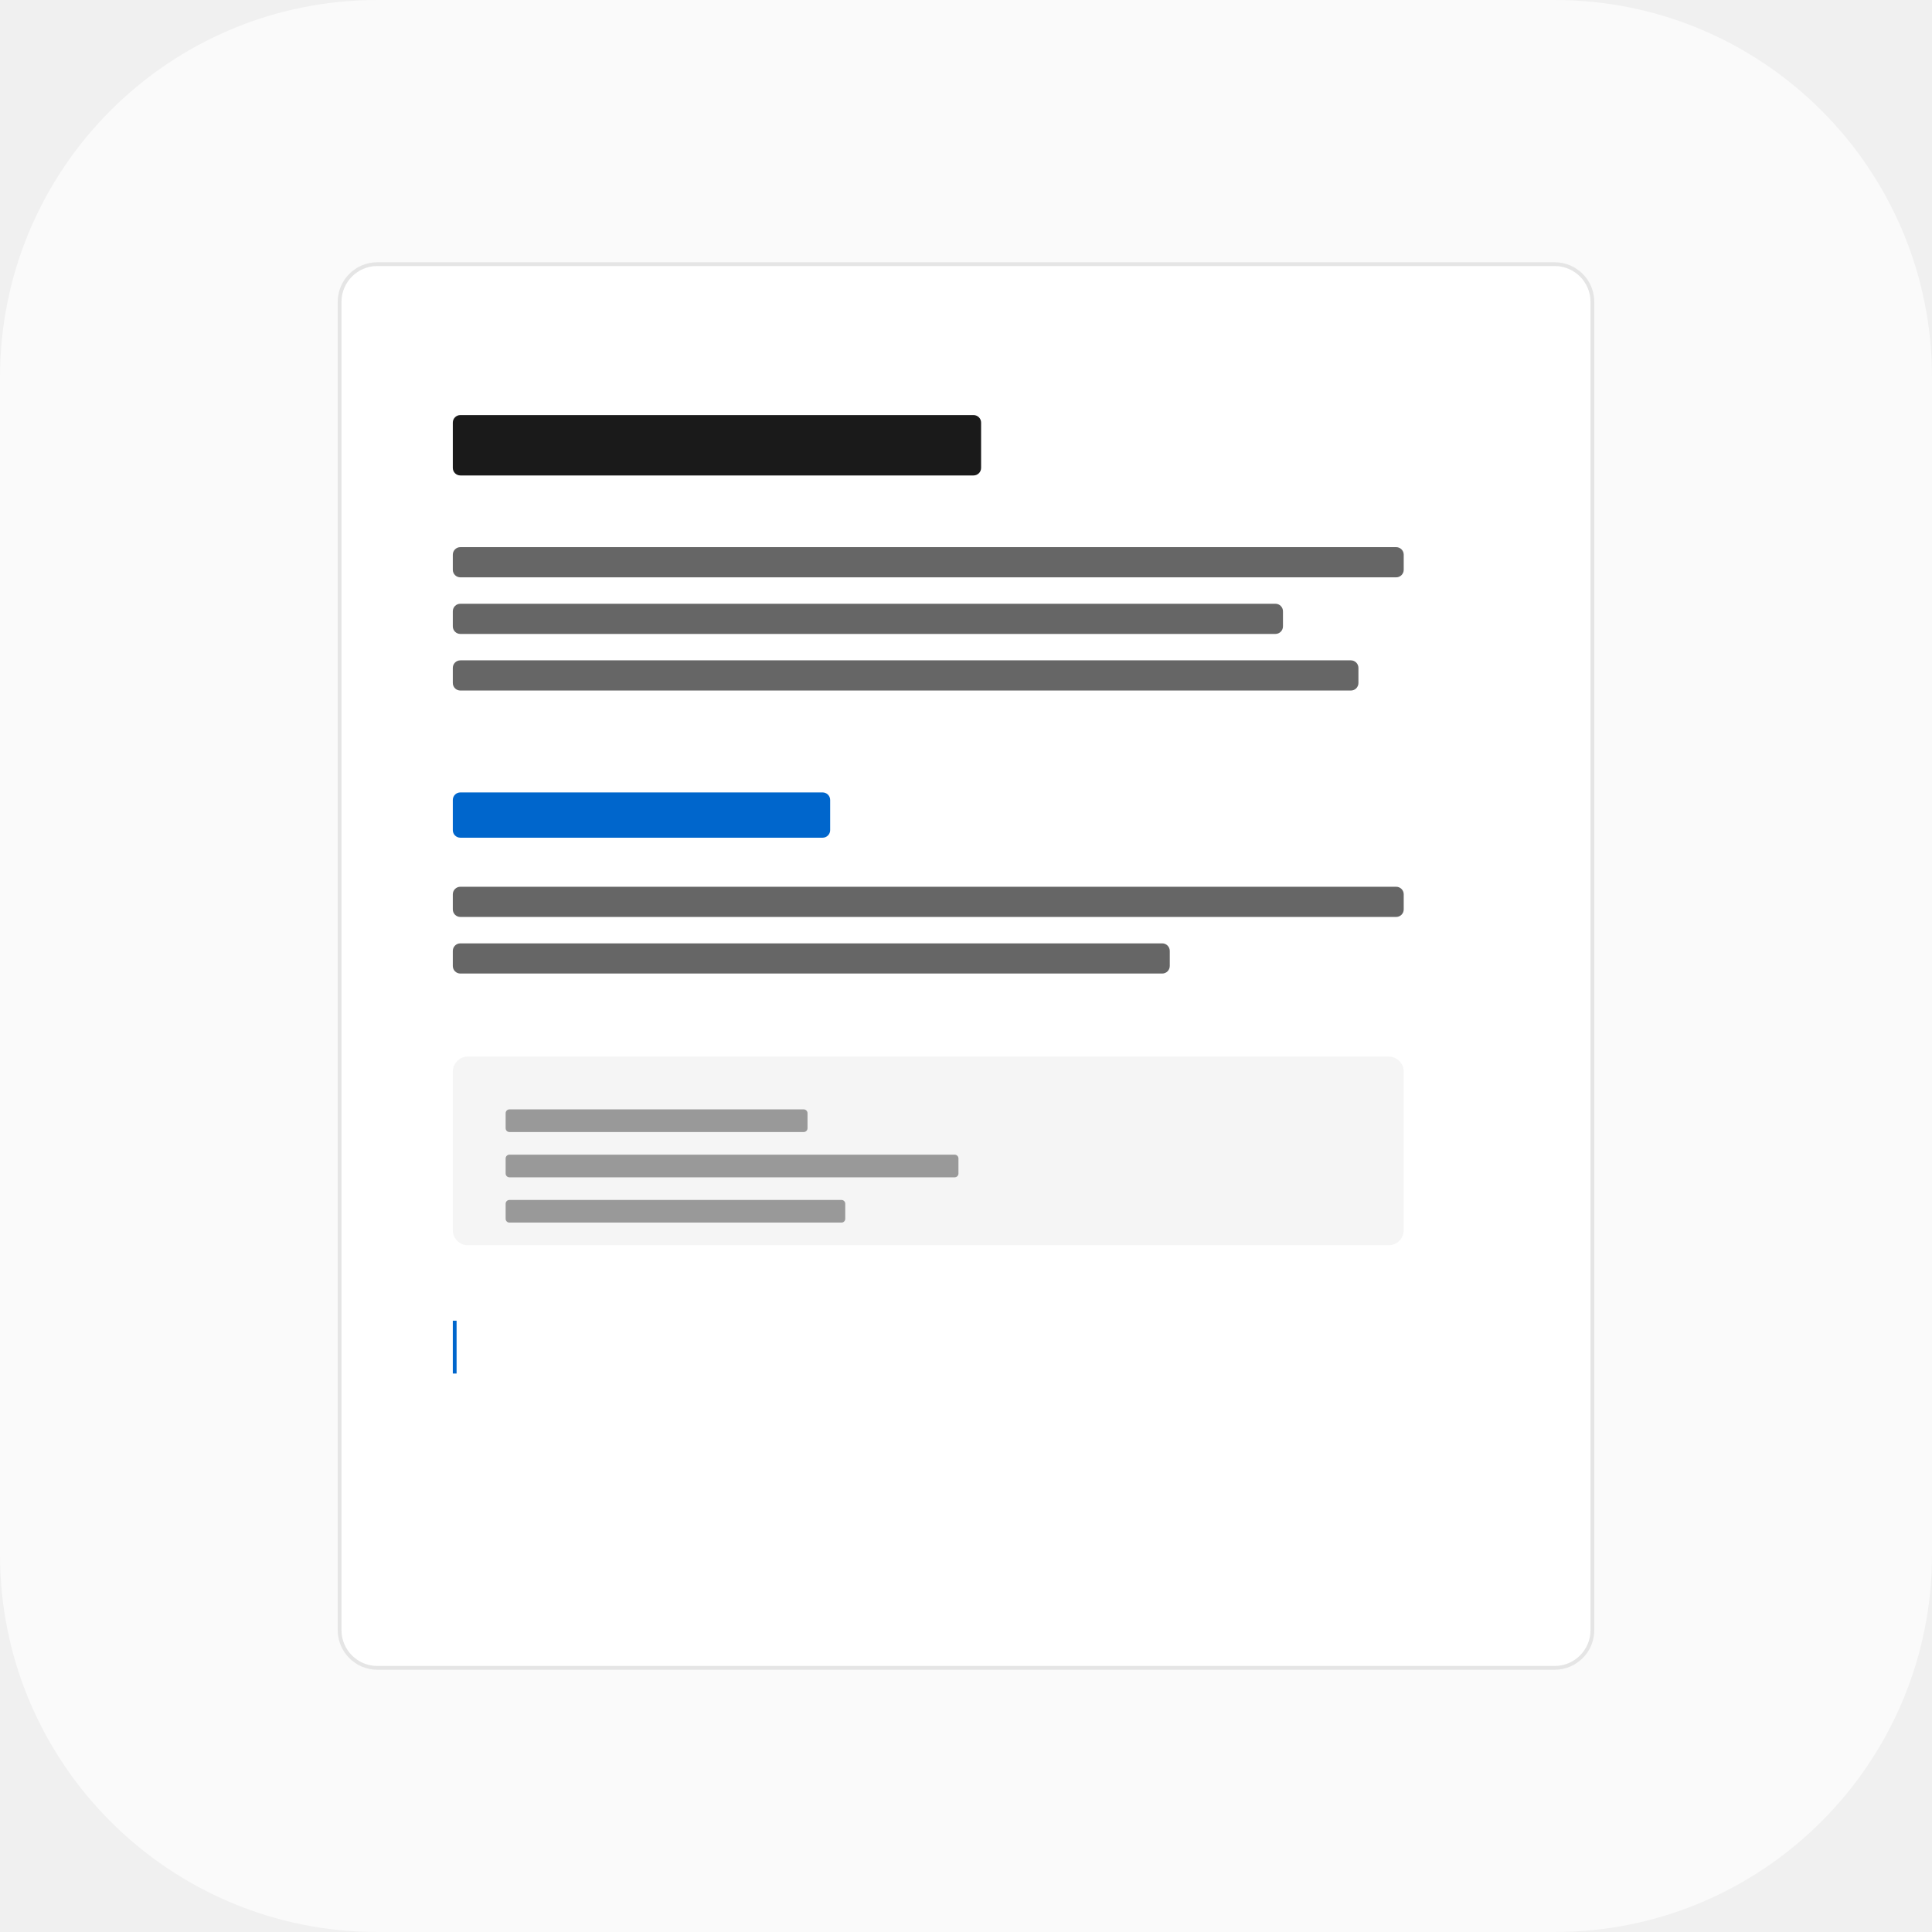
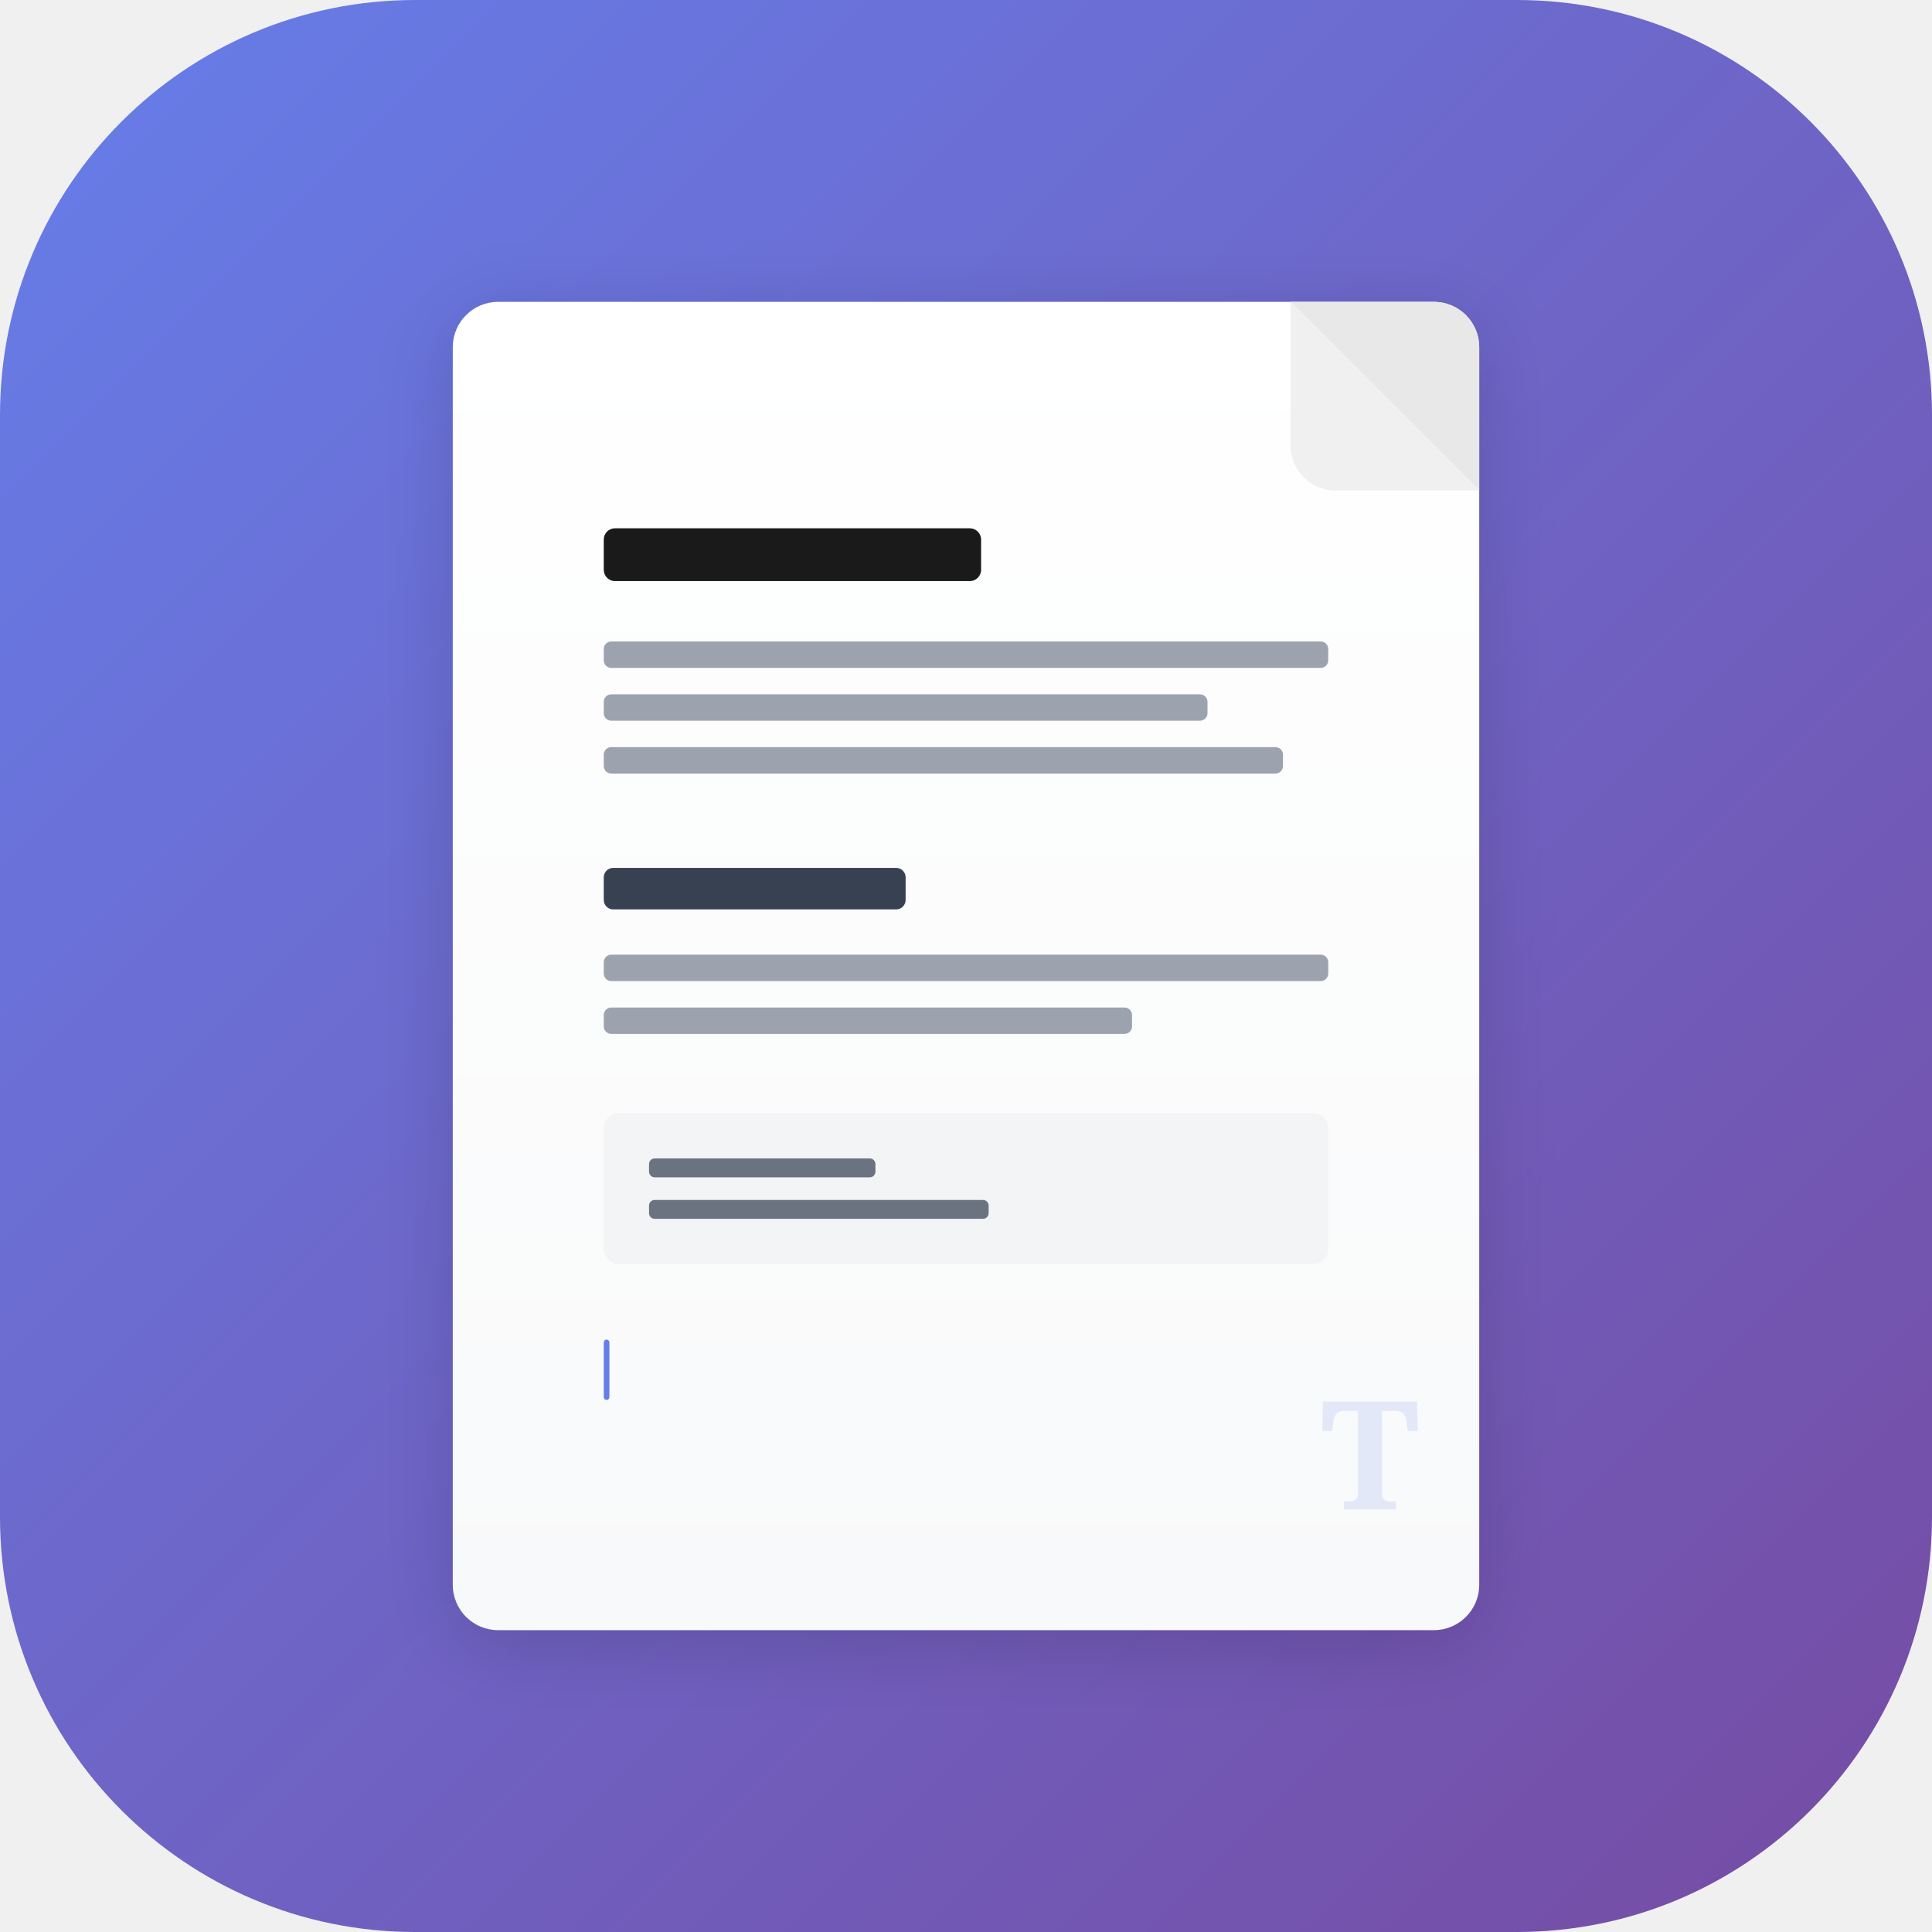
<svg xmlns="http://www.w3.org/2000/svg" width="1024" height="1024" viewBox="0 0 1024 1024" fill="none">
-   <rect width="1024" height="1024" rx="200" fill="#FAFAFA" />
-   <rect x="180" y="140" width="664" height="744" rx="20" fill="white" stroke="#E5E5E5" stroke-width="2" />
-   <rect x="240" y="220" width="280" height="32" rx="4" fill="#1A1A1A" />
-   <rect x="240" y="290" width="504" height="16" rx="4" fill="#666666" />
-   <rect x="240" y="320" width="440" height="16" rx="4" fill="#666666" />
-   <rect x="240" y="350" width="480" height="16" rx="4" fill="#666666" />
-   <rect x="240" y="420" width="200" height="24" rx="4" fill="#0066CC" />
-   <rect x="240" y="470" width="504" height="16" rx="4" fill="#666666" />
-   <rect x="240" y="500" width="380" height="16" rx="4" fill="#666666" />
-   <rect x="240" y="560" width="504" height="100" rx="8" fill="#F5F5F5" />
-   <rect x="268" y="588" width="160" height="12" rx="2" fill="#999999" />
-   <rect x="268" y="612" width="240" height="12" rx="2" fill="#999999" />
-   <rect x="268" y="636" width="180" height="12" rx="2" fill="#999999" />
-   <rect x="240" y="700" width="2" height="28" fill="#0066CC" />
+   <defs>
+     <linearGradient id="bgGradient" x1="0%" y1="0%" x2="100%" y2="100%">
+       <stop offset="0%" style="stop-color:#667EEA" />
+       <stop offset="100%" style="stop-color:#764BA2" />
+     </linearGradient>
+     <linearGradient id="paperGradient" x1="0%" y1="0%" x2="0%" y2="100%">
+       <stop offset="0%" style="stop-color:#FFFFFF" />
+       <stop offset="100%" style="stop-color:#F8F9FA" />
+     </linearGradient>
+     <filter id="shadow" x="-20%" y="-20%" width="140%" height="140%">
+       <feDropShadow dx="0" dy="8" stdDeviation="20" flood-color="#000000" flood-opacity="0.15" />
+     </filter>
+   </defs>
+   <rect width="1024" height="1024" rx="220" fill="url(#bgGradient)" />
+   <g filter="url(#shadow)">
+     <rect x="240" y="160" width="544" height="704" rx="24" fill="url(#paperGradient)" />
+   </g>
+   <path d="M684 160 L784 260 L784 184 C784 170.745 773.255 160 760 160 L684 160 Z" fill="#E8E8E8" />
+   <path d="M684 160 L684 236 C684 249.255 694.745 260 708 260 L784 260" fill="#F0F0F0" />
+   <rect x="320" y="280" width="200" height="28" rx="6" fill="#1A1A1A" />
+   <rect x="320" y="340" width="384" height="14" rx="4" fill="#9CA3AF" />
+   <rect x="320" y="368" width="320" height="14" rx="4" fill="#9CA3AF" />
+   <rect x="320" y="396" width="360" height="14" rx="4" fill="#9CA3AF" />
+   <rect x="320" y="460" width="160" height="22" rx="5" fill="#374151" />
+   <rect x="320" y="506" width="384" height="14" rx="4" fill="#9CA3AF" />
+   <rect x="320" y="534" width="280" height="14" rx="4" fill="#9CA3AF" />
+   <rect x="320" y="590" width="384" height="80" rx="8" fill="#F3F4F6" />
+   <rect x="344" y="614" width="120" height="10" rx="3" fill="#6B7280" />
+   <rect x="344" y="636" width="180" height="10" rx="3" fill="#6B7280" />
+   <rect x="320" y="710" width="3" height="32" rx="1.5" fill="#667EEA" />
+   <text x="700" y="800" font-family="Georgia, serif" font-size="80" font-weight="600" fill="#667EEA" opacity="0.15">T</text>
</svg>
